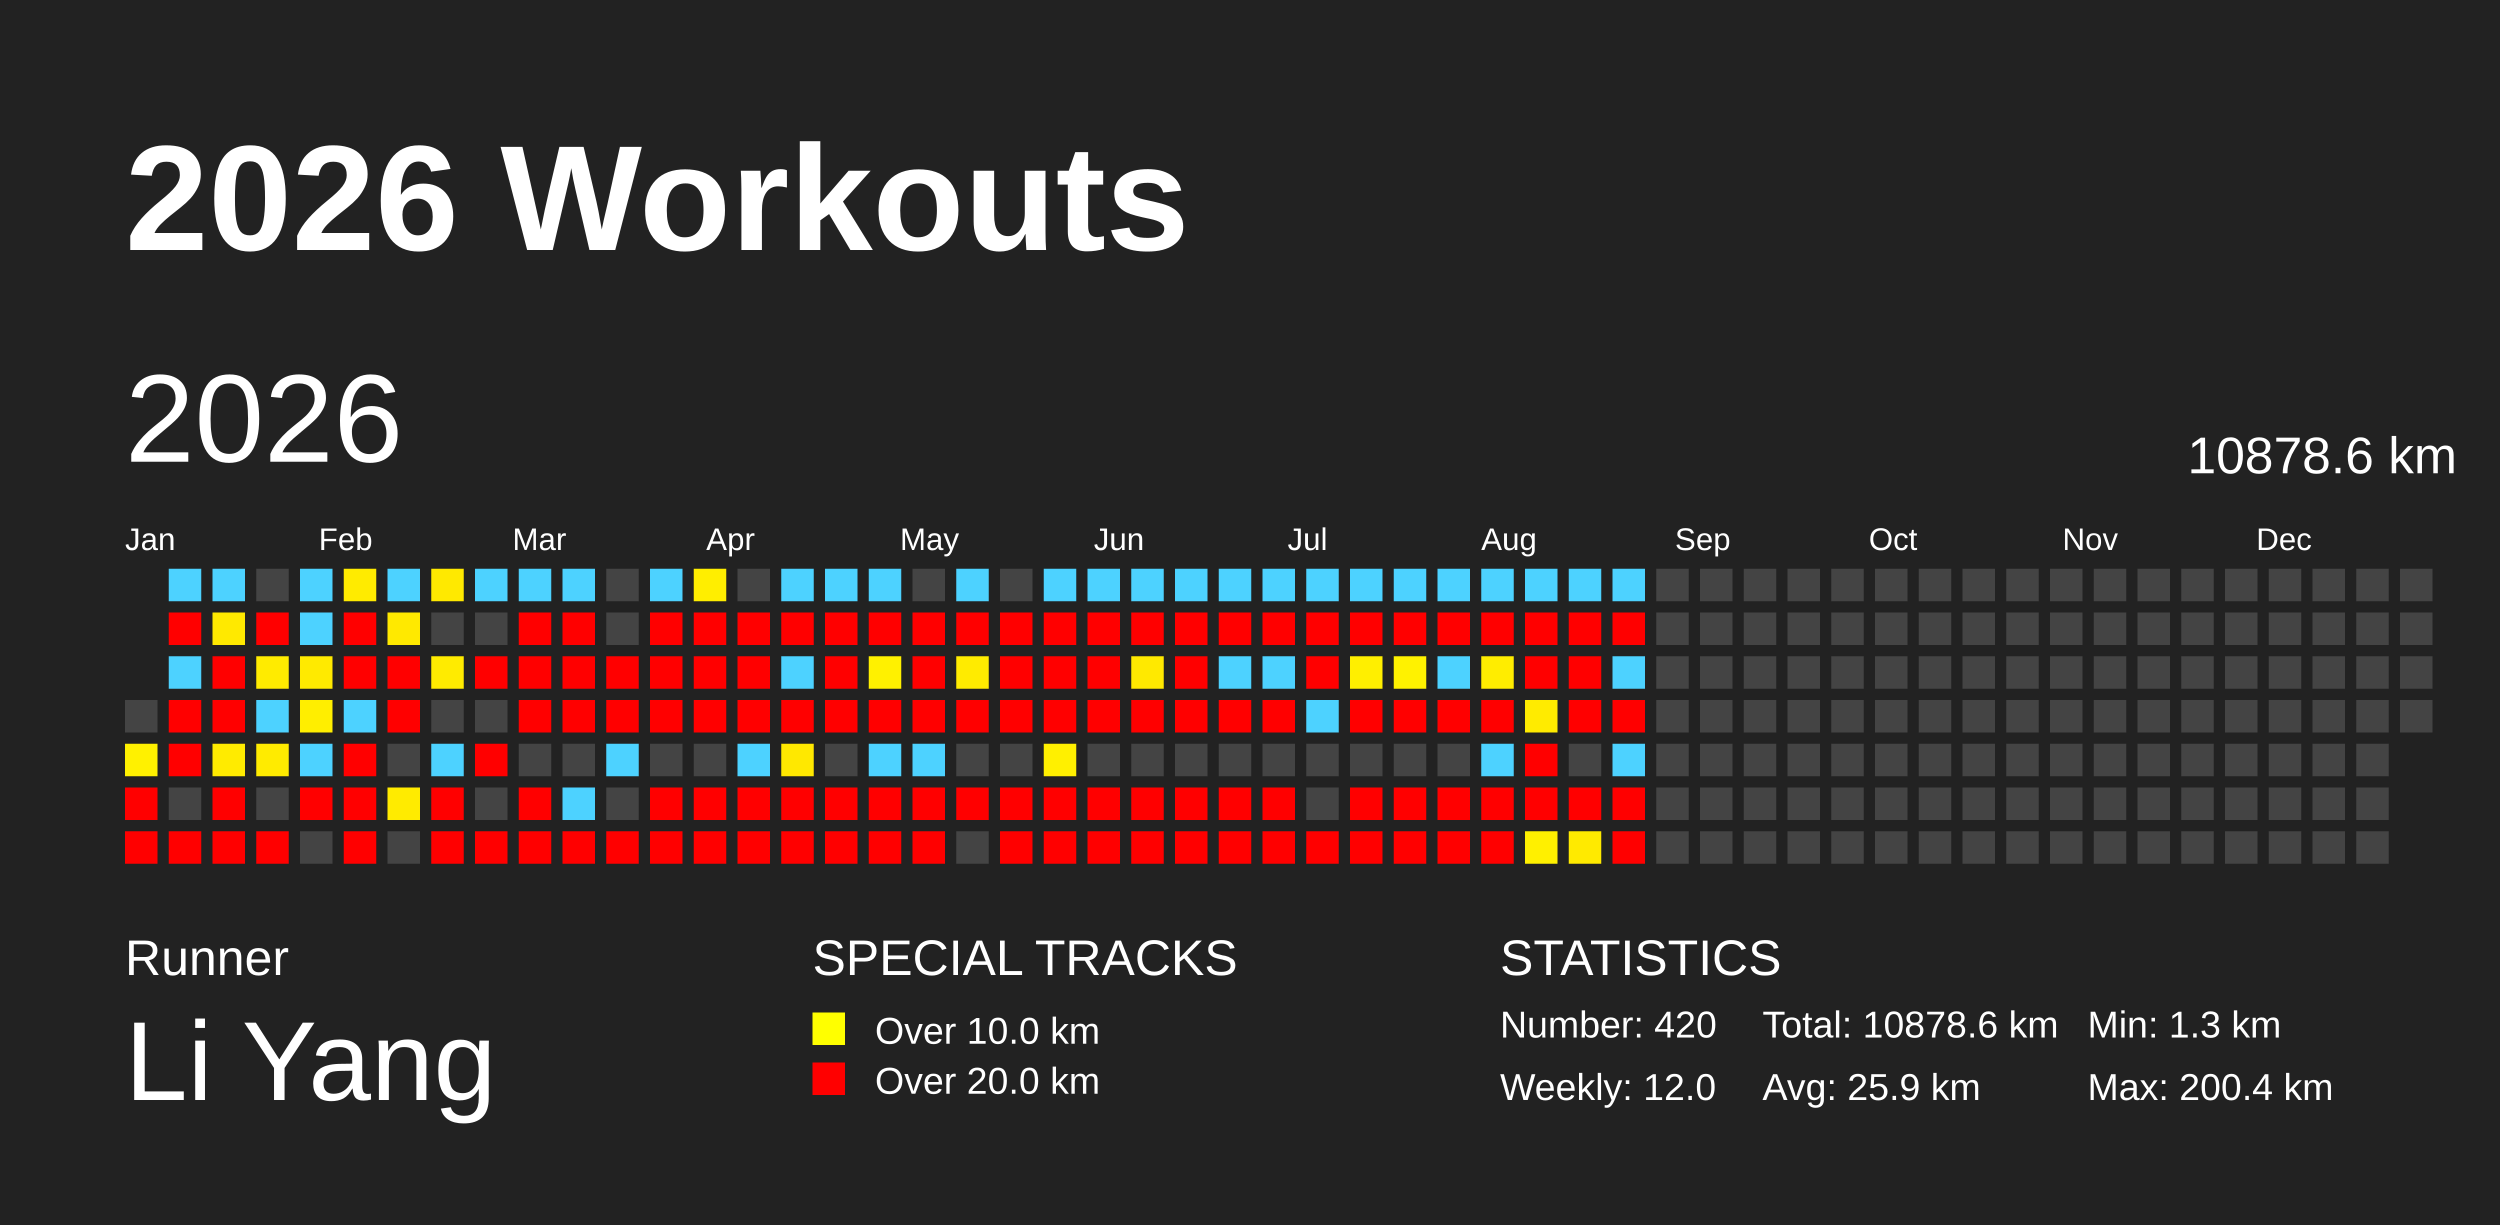
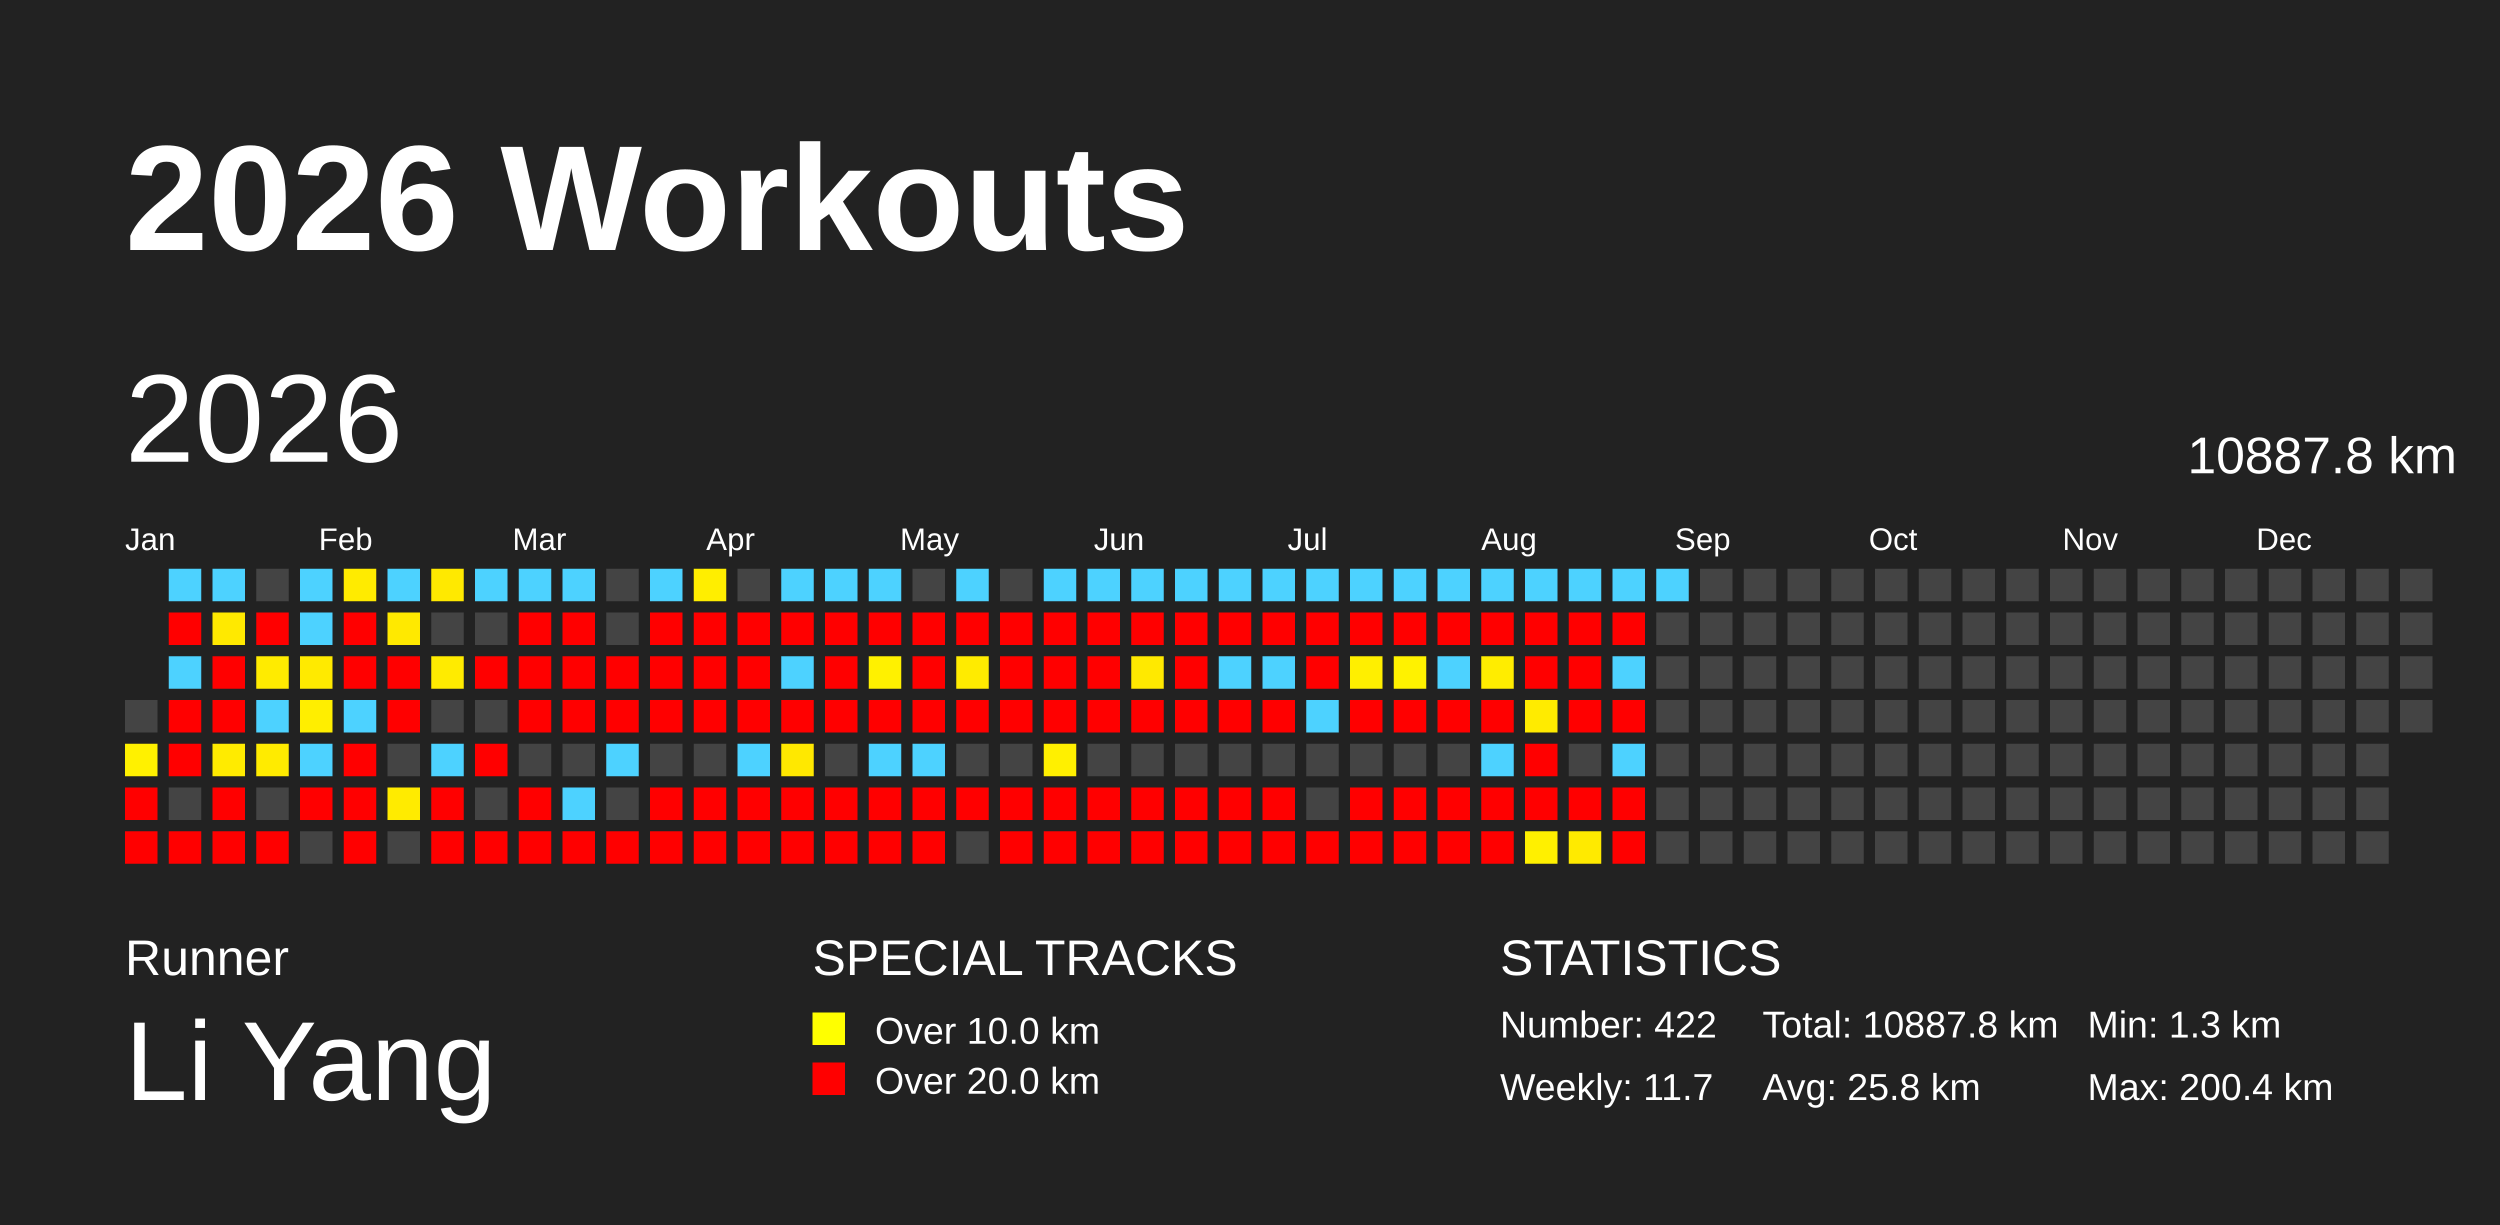
<svg xmlns="http://www.w3.org/2000/svg" baseProfile="full" height="98mm" version="1.1" viewBox="0,0,200,98" width="200mm">
  <defs />
  <rect fill="#222222" height="98" width="200" x="0" y="0" />
  <text fill="#FFFFFF" style="font-size:12px; font-family:Arial; font-weight:bold;" x="10" y="20">2026 Workouts</text>
  <text fill="#FFFFFF" style="font-size:4px; font-family:Arial" x="10" y="78">Runner</text>
  <text fill="#FFFFFF" style="font-size:9px; font-family:Arial" x="10" y="88">Li Yang</text>
  <text fill="#FFFFFF" style="font-size:4px; font-family:Arial" x="65" y="78">SPECIAL TRACKS</text>
  <rect fill="yellow" height="2.6" width="2.6" x="65" y="81" />
  <text fill="#FFFFFF" style="font-size:3px; font-family:Arial" x="70" y="83.5">Over 10.0 km</text>
  <rect fill="red" height="2.6" width="2.6" x="65" y="85" />
  <text fill="#FFFFFF" style="font-size:3px; font-family:Arial" x="70" y="87.5">Over 20.0 km</text>
  <text fill="#FFFFFF" style="font-size:4px; font-family:Arial" x="120" y="78">STATISTICS</text>
-   <text fill="#FFFFFF" style="font-size:3px; font-family:Arial" x="120" y="83">Number: 420</text>
-   <text fill="#FFFFFF" style="font-size:3px; font-family:Arial" x="120" y="88">Weekly: 12.0</text>
-   <text fill="#FFFFFF" style="font-size:3px; font-family:Arial" x="141" y="83">Total: 10878.6 km</text>
-   <text fill="#FFFFFF" style="font-size:3px; font-family:Arial" x="141" y="88">Avg: 25.9 km</text>
+   <text fill="#FFFFFF" style="font-size:3px; font-family:Arial" x="120" y="83">Number: 422</text>
+   <text fill="#FFFFFF" style="font-size:3px; font-family:Arial" x="120" y="88">Weekly: 11.7</text>
+   <text fill="#FFFFFF" style="font-size:3px; font-family:Arial" x="141" y="83">Total: 10887.8 km</text>
+   <text fill="#FFFFFF" style="font-size:3px; font-family:Arial" x="141" y="88">Avg: 25.8 km</text>
  <text fill="#FFFFFF" style="font-size:3px; font-family:Arial" x="167" y="83">Min: 1.3 km</text>
  <text fill="#FFFFFF" style="font-size:3px; font-family:Arial" x="167" y="88">Max: 200.4 km</text>
  <text dominant-baseline="hanging" fill="#FFFFFF" style="font-size:10.0px; font-family:Arial;" x="10" y="30">2026</text>
-   <text dominant-baseline="hanging" fill="#FFFFFF" style="font-size:4.125px; font-family:Arial;" x="175" y="35">10878.6 km</text>
+   <text dominant-baseline="hanging" fill="#FFFFFF" style="font-size:4.125px; font-family:Arial;" x="175" y="35">10887.8 km</text>
  <text fill="#FFFFFF" style="font-size:2.5px; font-family:Arial" x="10.0" y="44">Jan</text>
  <text fill="#FFFFFF" style="font-size:2.5px; font-family:Arial" x="25.5" y="44">Feb</text>
  <text fill="#FFFFFF" style="font-size:2.5px; font-family:Arial" x="41.0" y="44">Mar</text>
  <text fill="#FFFFFF" style="font-size:2.5px; font-family:Arial" x="56.5" y="44">Apr</text>
  <text fill="#FFFFFF" style="font-size:2.5px; font-family:Arial" x="72.0" y="44">May</text>
  <text fill="#FFFFFF" style="font-size:2.5px; font-family:Arial" x="87.5" y="44">Jun</text>
  <text fill="#FFFFFF" style="font-size:2.5px; font-family:Arial" x="103.0" y="44">Jul</text>
  <text fill="#FFFFFF" style="font-size:2.5px; font-family:Arial" x="118.5" y="44">Aug</text>
  <text fill="#FFFFFF" style="font-size:2.5px; font-family:Arial" x="134.0" y="44">Sep</text>
  <text fill="#FFFFFF" style="font-size:2.5px; font-family:Arial" x="149.5" y="44">Oct</text>
  <text fill="#FFFFFF" style="font-size:2.5px; font-family:Arial" x="165.0" y="44">Nov</text>
  <text fill="#FFFFFF" style="font-size:2.5px; font-family:Arial" x="180.5" y="44">Dec</text>
  <rect fill="#444444" height="2.6" width="2.6" x="10.0" y="56.0" />
  <rect fill="#fff100" height="2.6" width="2.6" x="10.0" y="59.5" />
  <rect fill="red" height="2.6" width="2.6" x="10.0" y="63.0" />
  <rect fill="red" height="2.6" width="2.6" x="10.0" y="66.5" />
  <rect fill="#4dd2ff" height="2.6" width="2.6" x="13.5" y="45.5" />
  <rect fill="red" height="2.6" width="2.6" x="13.5" y="49.0" />
  <rect fill="#4dd2ff" height="2.6" width="2.6" x="13.5" y="52.5" />
  <rect fill="red" height="2.6" width="2.6" x="13.5" y="56.0" />
  <rect fill="red" height="2.6" width="2.6" x="13.5" y="59.5" />
  <rect fill="#444444" height="2.6" width="2.6" x="13.5" y="63.0" />
  <rect fill="red" height="2.6" width="2.6" x="13.5" y="66.5" />
  <rect fill="#4dd2ff" height="2.6" width="2.6" x="17.0" y="45.5" />
  <rect fill="#ffe900" height="2.6" width="2.6" x="17.0" y="49.0" />
  <rect fill="red" height="2.6" width="2.6" x="17.0" y="52.5" />
  <rect fill="red" height="2.6" width="2.6" x="17.0" y="56.0" />
  <rect fill="#ffeb00" height="2.6" width="2.6" x="17.0" y="59.5" />
  <rect fill="red" height="2.6" width="2.6" x="17.0" y="63.0" />
  <rect fill="red" height="2.6" width="2.6" x="17.0" y="66.5" />
  <rect fill="#444444" height="2.6" width="2.6" x="20.5" y="45.5" />
  <rect fill="red" height="2.6" width="2.6" x="20.5" y="49.0" />
  <rect fill="#ffeb00" height="2.6" width="2.6" x="20.5" y="52.5" />
  <rect fill="#4dd2ff" height="2.6" width="2.6" x="20.5" y="56.0" />
  <rect fill="#ffeb00" height="2.6" width="2.6" x="20.5" y="59.5" />
  <rect fill="#444444" height="2.6" width="2.6" x="20.5" y="63.0" />
  <rect fill="red" height="2.6" width="2.6" x="20.5" y="66.5" />
  <rect fill="#4dd2ff" height="2.6" width="2.6" x="24.0" y="45.5" />
  <rect fill="#4dd2ff" height="2.6" width="2.6" x="24.0" y="49.0" />
  <rect fill="#ffea00" height="2.6" width="2.6" x="24.0" y="52.5" />
  <rect fill="#ffee00" height="2.6" width="2.6" x="24.0" y="56.0" />
  <rect fill="#4dd2ff" height="2.6" width="2.6" x="24.0" y="59.5" />
  <rect fill="red" height="2.6" width="2.6" x="24.0" y="63.0" />
  <rect fill="#444444" height="2.6" width="2.6" x="24.0" y="66.5" />
  <rect fill="#ffeb00" height="2.6" width="2.6" x="27.5" y="45.5" />
  <rect fill="red" height="2.6" width="2.6" x="27.5" y="49.0" />
  <rect fill="red" height="2.6" width="2.6" x="27.5" y="52.5" />
  <rect fill="#4dd2ff" height="2.6" width="2.6" x="27.5" y="56.0" />
  <rect fill="red" height="2.6" width="2.6" x="27.5" y="59.5" />
  <rect fill="red" height="2.6" width="2.6" x="27.5" y="63.0" />
  <rect fill="red" height="2.6" width="2.6" x="27.5" y="66.5" />
  <rect fill="#4dd2ff" height="2.6" width="2.6" x="31.0" y="45.5" />
  <rect fill="#ffe900" height="2.6" width="2.6" x="31.0" y="49.0" />
  <rect fill="red" height="2.6" width="2.6" x="31.0" y="52.5" />
  <rect fill="red" height="2.6" width="2.6" x="31.0" y="56.0" />
  <rect fill="#444444" height="2.6" width="2.6" x="31.0" y="59.5" />
  <rect fill="#ffeb00" height="2.6" width="2.6" x="31.0" y="63.0" />
  <rect fill="#444444" height="2.6" width="2.6" x="31.0" y="66.5" />
  <rect fill="#ffe900" height="2.6" width="2.6" x="34.5" y="45.5" />
  <rect fill="#444444" height="2.6" width="2.6" x="34.5" y="49.0" />
  <rect fill="#ffeb00" height="2.6" width="2.6" x="34.5" y="52.5" />
  <rect fill="#444444" height="2.6" width="2.6" x="34.5" y="56.0" />
  <rect fill="#4dd2ff" height="2.6" width="2.6" x="34.5" y="59.5" />
  <rect fill="red" height="2.6" width="2.6" x="34.5" y="63.0" />
  <rect fill="red" height="2.6" width="2.6" x="34.5" y="66.5" />
  <rect fill="#4dd2ff" height="2.6" width="2.6" x="38.0" y="45.5" />
  <rect fill="#444444" height="2.6" width="2.6" x="38.0" y="49.0" />
  <rect fill="red" height="2.6" width="2.6" x="38.0" y="52.5" />
  <rect fill="#444444" height="2.6" width="2.6" x="38.0" y="56.0" />
  <rect fill="red" height="2.6" width="2.6" x="38.0" y="59.5" />
  <rect fill="#444444" height="2.6" width="2.6" x="38.0" y="63.0" />
  <rect fill="red" height="2.6" width="2.6" x="38.0" y="66.5" />
  <rect fill="#4dd2ff" height="2.6" width="2.6" x="41.5" y="45.5" />
  <rect fill="red" height="2.6" width="2.6" x="41.5" y="49.0" />
  <rect fill="red" height="2.6" width="2.6" x="41.5" y="52.5" />
  <rect fill="red" height="2.6" width="2.6" x="41.5" y="56.0" />
  <rect fill="#444444" height="2.6" width="2.6" x="41.5" y="59.5" />
  <rect fill="red" height="2.6" width="2.6" x="41.5" y="63.0" />
  <rect fill="red" height="2.6" width="2.6" x="41.5" y="66.5" />
  <rect fill="#4dd2ff" height="2.6" width="2.6" x="45.0" y="45.5" />
  <rect fill="red" height="2.6" width="2.6" x="45.0" y="49.0" />
  <rect fill="red" height="2.6" width="2.6" x="45.0" y="52.5" />
  <rect fill="red" height="2.6" width="2.6" x="45.0" y="56.0" />
  <rect fill="#444444" height="2.6" width="2.6" x="45.0" y="59.5" />
  <rect fill="#4dd2ff" height="2.6" width="2.6" x="45.0" y="63.0" />
  <rect fill="red" height="2.6" width="2.6" x="45.0" y="66.5" />
  <rect fill="#444444" height="2.6" width="2.6" x="48.5" y="45.5" />
  <rect fill="#444444" height="2.6" width="2.6" x="48.5" y="49.0" />
  <rect fill="red" height="2.6" width="2.6" x="48.5" y="52.5" />
  <rect fill="red" height="2.6" width="2.6" x="48.5" y="56.0" />
  <rect fill="#4dd2ff" height="2.6" width="2.6" x="48.5" y="59.5" />
  <rect fill="#444444" height="2.6" width="2.6" x="48.5" y="63.0" />
  <rect fill="red" height="2.6" width="2.6" x="48.5" y="66.5" />
  <rect fill="#4dd2ff" height="2.6" width="2.6" x="52.0" y="45.5" />
  <rect fill="red" height="2.6" width="2.6" x="52.0" y="49.0" />
  <rect fill="red" height="2.6" width="2.6" x="52.0" y="52.5" />
  <rect fill="red" height="2.6" width="2.6" x="52.0" y="56.0" />
  <rect fill="#444444" height="2.6" width="2.6" x="52.0" y="59.5" />
  <rect fill="red" height="2.6" width="2.6" x="52.0" y="63.0" />
  <rect fill="red" height="2.6" width="2.6" x="52.0" y="66.5" />
  <rect fill="#ffee00" height="2.6" width="2.6" x="55.5" y="45.5" />
  <rect fill="red" height="2.6" width="2.6" x="55.5" y="49.0" />
  <rect fill="red" height="2.6" width="2.6" x="55.5" y="52.5" />
  <rect fill="red" height="2.6" width="2.6" x="55.5" y="56.0" />
  <rect fill="#444444" height="2.6" width="2.6" x="55.5" y="59.5" />
  <rect fill="red" height="2.6" width="2.6" x="55.5" y="63.0" />
  <rect fill="red" height="2.6" width="2.6" x="55.5" y="66.5" />
  <rect fill="#444444" height="2.6" width="2.6" x="59.0" y="45.5" />
  <rect fill="red" height="2.6" width="2.6" x="59.0" y="49.0" />
  <rect fill="red" height="2.6" width="2.6" x="59.0" y="52.5" />
  <rect fill="red" height="2.6" width="2.6" x="59.0" y="56.0" />
  <rect fill="#4dd2ff" height="2.6" width="2.6" x="59.0" y="59.5" />
  <rect fill="red" height="2.6" width="2.6" x="59.0" y="63.0" />
  <rect fill="red" height="2.6" width="2.6" x="59.0" y="66.5" />
  <rect fill="#4dd2ff" height="2.6" width="2.6" x="62.5" y="45.5" />
  <rect fill="red" height="2.6" width="2.6" x="62.5" y="49.0" />
  <rect fill="#4dd2ff" height="2.6" width="2.6" x="62.5" y="52.5" />
  <rect fill="red" height="2.6" width="2.6" x="62.5" y="56.0" />
  <rect fill="#ffe800" height="2.6" width="2.6" x="62.5" y="59.5" />
  <rect fill="red" height="2.6" width="2.6" x="62.5" y="63.0" />
  <rect fill="red" height="2.6" width="2.6" x="62.5" y="66.5" />
  <rect fill="#4dd2ff" height="2.6" width="2.6" x="66.0" y="45.5" />
  <rect fill="red" height="2.6" width="2.6" x="66.0" y="49.0" />
  <rect fill="red" height="2.6" width="2.6" x="66.0" y="52.5" />
  <rect fill="red" height="2.6" width="2.6" x="66.0" y="56.0" />
  <rect fill="#444444" height="2.6" width="2.6" x="66.0" y="59.5" />
  <rect fill="red" height="2.6" width="2.6" x="66.0" y="63.0" />
  <rect fill="red" height="2.6" width="2.6" x="66.0" y="66.5" />
  <rect fill="#4dd2ff" height="2.6" width="2.6" x="69.5" y="45.5" />
  <rect fill="red" height="2.6" width="2.6" x="69.5" y="49.0" />
  <rect fill="#fff100" height="2.6" width="2.6" x="69.5" y="52.5" />
  <rect fill="red" height="2.6" width="2.6" x="69.5" y="56.0" />
  <rect fill="#4dd2ff" height="2.6" width="2.6" x="69.5" y="59.5" />
  <rect fill="red" height="2.6" width="2.6" x="69.5" y="63.0" />
  <rect fill="red" height="2.6" width="2.6" x="69.5" y="66.5" />
  <rect fill="#444444" height="2.6" width="2.6" x="73.0" y="45.5" />
  <rect fill="red" height="2.6" width="2.6" x="73.0" y="49.0" />
  <rect fill="red" height="2.6" width="2.6" x="73.0" y="52.5" />
  <rect fill="red" height="2.6" width="2.6" x="73.0" y="56.0" />
  <rect fill="#4dd2ff" height="2.6" width="2.6" x="73.0" y="59.5" />
  <rect fill="red" height="2.6" width="2.6" x="73.0" y="63.0" />
  <rect fill="red" height="2.6" width="2.6" x="73.0" y="66.5" />
  <rect fill="#4dd2ff" height="2.6" width="2.6" x="76.5" y="45.5" />
  <rect fill="red" height="2.6" width="2.6" x="76.5" y="49.0" />
  <rect fill="#ffeb00" height="2.6" width="2.6" x="76.5" y="52.5" />
  <rect fill="red" height="2.6" width="2.6" x="76.5" y="56.0" />
  <rect fill="#444444" height="2.6" width="2.6" x="76.5" y="59.5" />
  <rect fill="red" height="2.6" width="2.6" x="76.5" y="63.0" />
  <rect fill="#444444" height="2.6" width="2.6" x="76.5" y="66.5" />
  <rect fill="#444444" height="2.6" width="2.6" x="80.0" y="45.5" />
  <rect fill="red" height="2.6" width="2.6" x="80.0" y="49.0" />
  <rect fill="red" height="2.6" width="2.6" x="80.0" y="52.5" />
  <rect fill="red" height="2.6" width="2.6" x="80.0" y="56.0" />
  <rect fill="#444444" height="2.6" width="2.6" x="80.0" y="59.5" />
  <rect fill="red" height="2.6" width="2.6" x="80.0" y="63.0" />
  <rect fill="red" height="2.6" width="2.6" x="80.0" y="66.5" />
  <rect fill="#4dd2ff" height="2.6" width="2.6" x="83.5" y="45.5" />
  <rect fill="red" height="2.6" width="2.6" x="83.5" y="49.0" />
  <rect fill="red" height="2.6" width="2.6" x="83.5" y="52.5" />
  <rect fill="red" height="2.6" width="2.6" x="83.5" y="56.0" />
  <rect fill="#fff000" height="2.6" width="2.6" x="83.5" y="59.5" />
  <rect fill="red" height="2.6" width="2.6" x="83.5" y="63.0" />
  <rect fill="red" height="2.6" width="2.6" x="83.5" y="66.5" />
  <rect fill="#4dd2ff" height="2.6" width="2.6" x="87.0" y="45.5" />
  <rect fill="red" height="2.6" width="2.6" x="87.0" y="49.0" />
  <rect fill="red" height="2.6" width="2.6" x="87.0" y="52.5" />
  <rect fill="red" height="2.6" width="2.6" x="87.0" y="56.0" />
  <rect fill="#444444" height="2.6" width="2.6" x="87.0" y="59.5" />
  <rect fill="red" height="2.6" width="2.6" x="87.0" y="63.0" />
  <rect fill="red" height="2.6" width="2.6" x="87.0" y="66.5" />
  <rect fill="#4dd2ff" height="2.6" width="2.6" x="90.5" y="45.5" />
  <rect fill="red" height="2.6" width="2.6" x="90.5" y="49.0" />
  <rect fill="#ffe900" height="2.6" width="2.6" x="90.5" y="52.5" />
  <rect fill="red" height="2.6" width="2.6" x="90.5" y="56.0" />
  <rect fill="#444444" height="2.6" width="2.6" x="90.5" y="59.5" />
  <rect fill="red" height="2.6" width="2.6" x="90.5" y="63.0" />
  <rect fill="red" height="2.6" width="2.6" x="90.5" y="66.5" />
  <rect fill="#4dd2ff" height="2.6" width="2.6" x="94.0" y="45.5" />
  <rect fill="red" height="2.6" width="2.6" x="94.0" y="49.0" />
  <rect fill="red" height="2.6" width="2.6" x="94.0" y="52.5" />
  <rect fill="red" height="2.6" width="2.6" x="94.0" y="56.0" />
  <rect fill="#444444" height="2.6" width="2.6" x="94.0" y="59.5" />
  <rect fill="red" height="2.6" width="2.6" x="94.0" y="63.0" />
  <rect fill="red" height="2.6" width="2.6" x="94.0" y="66.5" />
  <rect fill="#4dd2ff" height="2.6" width="2.6" x="97.5" y="45.5" />
  <rect fill="red" height="2.6" width="2.6" x="97.5" y="49.0" />
  <rect fill="#4dd2ff" height="2.6" width="2.6" x="97.5" y="52.5" />
  <rect fill="red" height="2.6" width="2.6" x="97.5" y="56.0" />
  <rect fill="#444444" height="2.6" width="2.6" x="97.5" y="59.5" />
  <rect fill="red" height="2.6" width="2.6" x="97.5" y="63.0" />
  <rect fill="red" height="2.6" width="2.6" x="97.5" y="66.5" />
  <rect fill="#4dd2ff" height="2.6" width="2.6" x="101.0" y="45.5" />
  <rect fill="red" height="2.6" width="2.6" x="101.0" y="49.0" />
  <rect fill="#4dd2ff" height="2.6" width="2.6" x="101.0" y="52.5" />
  <rect fill="red" height="2.6" width="2.6" x="101.0" y="56.0" />
  <rect fill="#444444" height="2.6" width="2.6" x="101.0" y="59.5" />
  <rect fill="red" height="2.6" width="2.6" x="101.0" y="63.0" />
  <rect fill="red" height="2.6" width="2.6" x="101.0" y="66.5" />
  <rect fill="#4dd2ff" height="2.6" width="2.6" x="104.5" y="45.5" />
  <rect fill="red" height="2.6" width="2.6" x="104.5" y="49.0" />
  <rect fill="red" height="2.6" width="2.6" x="104.5" y="52.5" />
  <rect fill="#4dd2ff" height="2.6" width="2.6" x="104.5" y="56.0" />
  <rect fill="#444444" height="2.6" width="2.6" x="104.5" y="59.5" />
  <rect fill="#444444" height="2.6" width="2.6" x="104.5" y="63.0" />
  <rect fill="red" height="2.6" width="2.6" x="104.5" y="66.5" />
  <rect fill="#4dd2ff" height="2.6" width="2.6" x="108.0" y="45.5" />
  <rect fill="red" height="2.6" width="2.6" x="108.0" y="49.0" />
  <rect fill="#ffef00" height="2.6" width="2.6" x="108.0" y="52.5" />
  <rect fill="red" height="2.6" width="2.6" x="108.0" y="56.0" />
  <rect fill="#444444" height="2.6" width="2.6" x="108.0" y="59.5" />
  <rect fill="red" height="2.6" width="2.6" x="108.0" y="63.0" />
  <rect fill="red" height="2.6" width="2.6" x="108.0" y="66.5" />
  <rect fill="#4dd2ff" height="2.6" width="2.6" x="111.5" y="45.5" />
  <rect fill="red" height="2.6" width="2.6" x="111.5" y="49.0" />
  <rect fill="#fff200" height="2.6" width="2.6" x="111.5" y="52.5" />
  <rect fill="red" height="2.6" width="2.6" x="111.5" y="56.0" />
  <rect fill="#444444" height="2.6" width="2.6" x="111.5" y="59.5" />
  <rect fill="red" height="2.6" width="2.6" x="111.5" y="63.0" />
  <rect fill="red" height="2.6" width="2.6" x="111.5" y="66.5" />
  <rect fill="#4dd2ff" height="2.6" width="2.6" x="115.0" y="45.5" />
  <rect fill="red" height="2.6" width="2.6" x="115.0" y="49.0" />
  <rect fill="#4dd2ff" height="2.6" width="2.6" x="115.0" y="52.5" />
  <rect fill="red" height="2.6" width="2.6" x="115.0" y="56.0" />
  <rect fill="#444444" height="2.6" width="2.6" x="115.0" y="59.5" />
  <rect fill="red" height="2.6" width="2.6" x="115.0" y="63.0" />
  <rect fill="red" height="2.6" width="2.6" x="115.0" y="66.5" />
  <rect fill="#4dd2ff" height="2.6" width="2.6" x="118.5" y="45.5" />
  <rect fill="red" height="2.6" width="2.6" x="118.5" y="49.0" />
  <rect fill="#ffed00" height="2.6" width="2.6" x="118.5" y="52.5" />
  <rect fill="red" height="2.6" width="2.6" x="118.5" y="56.0" />
  <rect fill="#4dd2ff" height="2.6" width="2.6" x="118.5" y="59.5" />
  <rect fill="red" height="2.6" width="2.6" x="118.5" y="63.0" />
  <rect fill="red" height="2.6" width="2.6" x="118.5" y="66.5" />
  <rect fill="#4dd2ff" height="2.6" width="2.6" x="122.0" y="45.5" />
  <rect fill="red" height="2.6" width="2.6" x="122.0" y="49.0" />
  <rect fill="red" height="2.6" width="2.6" x="122.0" y="52.5" />
  <rect fill="#ffeb00" height="2.6" width="2.6" x="122.0" y="56.0" />
  <rect fill="red" height="2.6" width="2.6" x="122.0" y="59.5" />
  <rect fill="red" height="2.6" width="2.6" x="122.0" y="63.0" />
  <rect fill="#fff000" height="2.6" width="2.6" x="122.0" y="66.5" />
  <rect fill="#4dd2ff" height="2.6" width="2.6" x="125.5" y="45.5" />
  <rect fill="red" height="2.6" width="2.6" x="125.5" y="49.0" />
  <rect fill="red" height="2.6" width="2.6" x="125.5" y="52.5" />
  <rect fill="red" height="2.6" width="2.6" x="125.5" y="56.0" />
  <rect fill="#444444" height="2.6" width="2.6" x="125.5" y="59.5" />
  <rect fill="red" height="2.6" width="2.6" x="125.5" y="63.0" />
  <rect fill="#ffea00" height="2.6" width="2.6" x="125.5" y="66.5" />
  <rect fill="#4dd2ff" height="2.6" width="2.6" x="129.0" y="45.5" />
  <rect fill="red" height="2.6" width="2.6" x="129.0" y="49.0" />
  <rect fill="#4dd2ff" height="2.6" width="2.6" x="129.0" y="52.5" />
  <rect fill="red" height="2.6" width="2.6" x="129.0" y="56.0" />
  <rect fill="#4dd2ff" height="2.6" width="2.6" x="129.0" y="59.5" />
  <rect fill="red" height="2.6" width="2.6" x="129.0" y="63.0" />
  <rect fill="red" height="2.6" width="2.6" x="129.0" y="66.5" />
-   <rect fill="#444444" height="2.6" width="2.6" x="132.5" y="45.5" />
+   <rect fill="#4dd2ff" height="2.6" width="2.6" x="132.5" y="45.5" />
  <rect fill="#444444" height="2.6" width="2.6" x="132.5" y="49.0" />
  <rect fill="#444444" height="2.6" width="2.6" x="132.5" y="52.5" />
  <rect fill="#444444" height="2.6" width="2.6" x="132.5" y="56.0" />
  <rect fill="#444444" height="2.6" width="2.6" x="132.5" y="59.5" />
  <rect fill="#444444" height="2.6" width="2.6" x="132.5" y="63.0" />
  <rect fill="#444444" height="2.6" width="2.6" x="132.5" y="66.5" />
  <rect fill="#444444" height="2.6" width="2.6" x="136.0" y="45.5" />
  <rect fill="#444444" height="2.6" width="2.6" x="136.0" y="49.0" />
  <rect fill="#444444" height="2.6" width="2.6" x="136.0" y="52.5" />
  <rect fill="#444444" height="2.6" width="2.6" x="136.0" y="56.0" />
  <rect fill="#444444" height="2.6" width="2.6" x="136.0" y="59.5" />
  <rect fill="#444444" height="2.6" width="2.6" x="136.0" y="63.0" />
  <rect fill="#444444" height="2.6" width="2.6" x="136.0" y="66.5" />
  <rect fill="#444444" height="2.6" width="2.6" x="139.5" y="45.5" />
  <rect fill="#444444" height="2.6" width="2.6" x="139.5" y="49.0" />
  <rect fill="#444444" height="2.6" width="2.6" x="139.5" y="52.5" />
  <rect fill="#444444" height="2.6" width="2.6" x="139.5" y="56.0" />
  <rect fill="#444444" height="2.6" width="2.6" x="139.5" y="59.5" />
  <rect fill="#444444" height="2.6" width="2.6" x="139.5" y="63.0" />
  <rect fill="#444444" height="2.6" width="2.6" x="139.5" y="66.5" />
  <rect fill="#444444" height="2.6" width="2.6" x="143.0" y="45.5" />
  <rect fill="#444444" height="2.6" width="2.6" x="143.0" y="49.0" />
  <rect fill="#444444" height="2.6" width="2.6" x="143.0" y="52.5" />
  <rect fill="#444444" height="2.6" width="2.6" x="143.0" y="56.0" />
  <rect fill="#444444" height="2.6" width="2.6" x="143.0" y="59.5" />
  <rect fill="#444444" height="2.6" width="2.6" x="143.0" y="63.0" />
  <rect fill="#444444" height="2.6" width="2.6" x="143.0" y="66.5" />
  <rect fill="#444444" height="2.6" width="2.6" x="146.5" y="45.5" />
  <rect fill="#444444" height="2.6" width="2.6" x="146.5" y="49.0" />
  <rect fill="#444444" height="2.6" width="2.6" x="146.5" y="52.5" />
  <rect fill="#444444" height="2.6" width="2.6" x="146.5" y="56.0" />
  <rect fill="#444444" height="2.6" width="2.6" x="146.5" y="59.5" />
  <rect fill="#444444" height="2.6" width="2.6" x="146.5" y="63.0" />
  <rect fill="#444444" height="2.6" width="2.6" x="146.5" y="66.5" />
  <rect fill="#444444" height="2.6" width="2.6" x="150.0" y="45.5" />
  <rect fill="#444444" height="2.6" width="2.6" x="150.0" y="49.0" />
  <rect fill="#444444" height="2.6" width="2.6" x="150.0" y="52.5" />
  <rect fill="#444444" height="2.6" width="2.6" x="150.0" y="56.0" />
  <rect fill="#444444" height="2.6" width="2.6" x="150.0" y="59.5" />
  <rect fill="#444444" height="2.6" width="2.6" x="150.0" y="63.0" />
  <rect fill="#444444" height="2.6" width="2.6" x="150.0" y="66.5" />
  <rect fill="#444444" height="2.6" width="2.6" x="153.5" y="45.5" />
  <rect fill="#444444" height="2.6" width="2.6" x="153.5" y="49.0" />
  <rect fill="#444444" height="2.6" width="2.6" x="153.5" y="52.5" />
  <rect fill="#444444" height="2.6" width="2.6" x="153.5" y="56.0" />
  <rect fill="#444444" height="2.6" width="2.6" x="153.5" y="59.5" />
  <rect fill="#444444" height="2.6" width="2.6" x="153.5" y="63.0" />
  <rect fill="#444444" height="2.6" width="2.6" x="153.5" y="66.5" />
  <rect fill="#444444" height="2.6" width="2.6" x="157.0" y="45.5" />
  <rect fill="#444444" height="2.6" width="2.6" x="157.0" y="49.0" />
  <rect fill="#444444" height="2.6" width="2.6" x="157.0" y="52.5" />
  <rect fill="#444444" height="2.6" width="2.6" x="157.0" y="56.0" />
  <rect fill="#444444" height="2.6" width="2.6" x="157.0" y="59.5" />
  <rect fill="#444444" height="2.6" width="2.6" x="157.0" y="63.0" />
  <rect fill="#444444" height="2.6" width="2.6" x="157.0" y="66.5" />
  <rect fill="#444444" height="2.6" width="2.6" x="160.5" y="45.5" />
  <rect fill="#444444" height="2.6" width="2.6" x="160.5" y="49.0" />
  <rect fill="#444444" height="2.6" width="2.6" x="160.5" y="52.5" />
  <rect fill="#444444" height="2.6" width="2.6" x="160.5" y="56.0" />
  <rect fill="#444444" height="2.6" width="2.6" x="160.5" y="59.5" />
  <rect fill="#444444" height="2.6" width="2.6" x="160.5" y="63.0" />
  <rect fill="#444444" height="2.6" width="2.6" x="160.5" y="66.5" />
  <rect fill="#444444" height="2.6" width="2.6" x="164.0" y="45.5" />
  <rect fill="#444444" height="2.6" width="2.6" x="164.0" y="49.0" />
  <rect fill="#444444" height="2.6" width="2.6" x="164.0" y="52.5" />
  <rect fill="#444444" height="2.6" width="2.6" x="164.0" y="56.0" />
  <rect fill="#444444" height="2.6" width="2.6" x="164.0" y="59.5" />
  <rect fill="#444444" height="2.6" width="2.6" x="164.0" y="63.0" />
  <rect fill="#444444" height="2.6" width="2.6" x="164.0" y="66.5" />
  <rect fill="#444444" height="2.6" width="2.6" x="167.5" y="45.5" />
  <rect fill="#444444" height="2.6" width="2.6" x="167.5" y="49.0" />
  <rect fill="#444444" height="2.6" width="2.6" x="167.5" y="52.5" />
  <rect fill="#444444" height="2.6" width="2.6" x="167.5" y="56.0" />
  <rect fill="#444444" height="2.6" width="2.6" x="167.5" y="59.5" />
  <rect fill="#444444" height="2.6" width="2.6" x="167.5" y="63.0" />
  <rect fill="#444444" height="2.6" width="2.6" x="167.5" y="66.5" />
  <rect fill="#444444" height="2.6" width="2.6" x="171.0" y="45.5" />
  <rect fill="#444444" height="2.6" width="2.6" x="171.0" y="49.0" />
  <rect fill="#444444" height="2.6" width="2.6" x="171.0" y="52.5" />
  <rect fill="#444444" height="2.6" width="2.6" x="171.0" y="56.0" />
  <rect fill="#444444" height="2.6" width="2.6" x="171.0" y="59.5" />
  <rect fill="#444444" height="2.6" width="2.6" x="171.0" y="63.0" />
  <rect fill="#444444" height="2.6" width="2.6" x="171.0" y="66.5" />
  <rect fill="#444444" height="2.6" width="2.6" x="174.5" y="45.5" />
  <rect fill="#444444" height="2.6" width="2.6" x="174.5" y="49.0" />
  <rect fill="#444444" height="2.6" width="2.6" x="174.5" y="52.5" />
  <rect fill="#444444" height="2.6" width="2.6" x="174.5" y="56.0" />
  <rect fill="#444444" height="2.6" width="2.6" x="174.5" y="59.5" />
  <rect fill="#444444" height="2.6" width="2.6" x="174.5" y="63.0" />
  <rect fill="#444444" height="2.6" width="2.6" x="174.5" y="66.5" />
  <rect fill="#444444" height="2.6" width="2.6" x="178.0" y="45.5" />
  <rect fill="#444444" height="2.6" width="2.6" x="178.0" y="49.0" />
  <rect fill="#444444" height="2.6" width="2.6" x="178.0" y="52.5" />
  <rect fill="#444444" height="2.6" width="2.6" x="178.0" y="56.0" />
  <rect fill="#444444" height="2.6" width="2.6" x="178.0" y="59.5" />
  <rect fill="#444444" height="2.6" width="2.6" x="178.0" y="63.0" />
  <rect fill="#444444" height="2.6" width="2.6" x="178.0" y="66.5" />
  <rect fill="#444444" height="2.6" width="2.6" x="181.5" y="45.5" />
  <rect fill="#444444" height="2.6" width="2.6" x="181.5" y="49.0" />
  <rect fill="#444444" height="2.6" width="2.6" x="181.5" y="52.5" />
  <rect fill="#444444" height="2.6" width="2.6" x="181.5" y="56.0" />
  <rect fill="#444444" height="2.6" width="2.6" x="181.5" y="59.5" />
  <rect fill="#444444" height="2.6" width="2.6" x="181.5" y="63.0" />
  <rect fill="#444444" height="2.6" width="2.6" x="181.5" y="66.5" />
  <rect fill="#444444" height="2.6" width="2.6" x="185.0" y="45.5" />
  <rect fill="#444444" height="2.6" width="2.6" x="185.0" y="49.0" />
  <rect fill="#444444" height="2.6" width="2.6" x="185.0" y="52.5" />
  <rect fill="#444444" height="2.6" width="2.6" x="185.0" y="56.0" />
  <rect fill="#444444" height="2.6" width="2.6" x="185.0" y="59.5" />
  <rect fill="#444444" height="2.6" width="2.6" x="185.0" y="63.0" />
  <rect fill="#444444" height="2.6" width="2.6" x="185.0" y="66.5" />
  <rect fill="#444444" height="2.6" width="2.6" x="188.5" y="45.5" />
  <rect fill="#444444" height="2.6" width="2.6" x="188.5" y="49.0" />
  <rect fill="#444444" height="2.6" width="2.6" x="188.5" y="52.5" />
  <rect fill="#444444" height="2.6" width="2.6" x="188.5" y="56.0" />
  <rect fill="#444444" height="2.6" width="2.6" x="188.5" y="59.5" />
  <rect fill="#444444" height="2.6" width="2.6" x="188.5" y="63.0" />
  <rect fill="#444444" height="2.6" width="2.6" x="188.5" y="66.5" />
  <rect fill="#444444" height="2.6" width="2.6" x="192.0" y="45.5" />
  <rect fill="#444444" height="2.6" width="2.6" x="192.0" y="49.0" />
  <rect fill="#444444" height="2.6" width="2.6" x="192.0" y="52.5" />
  <rect fill="#444444" height="2.6" width="2.6" x="192.0" y="56.0" />
</svg>
